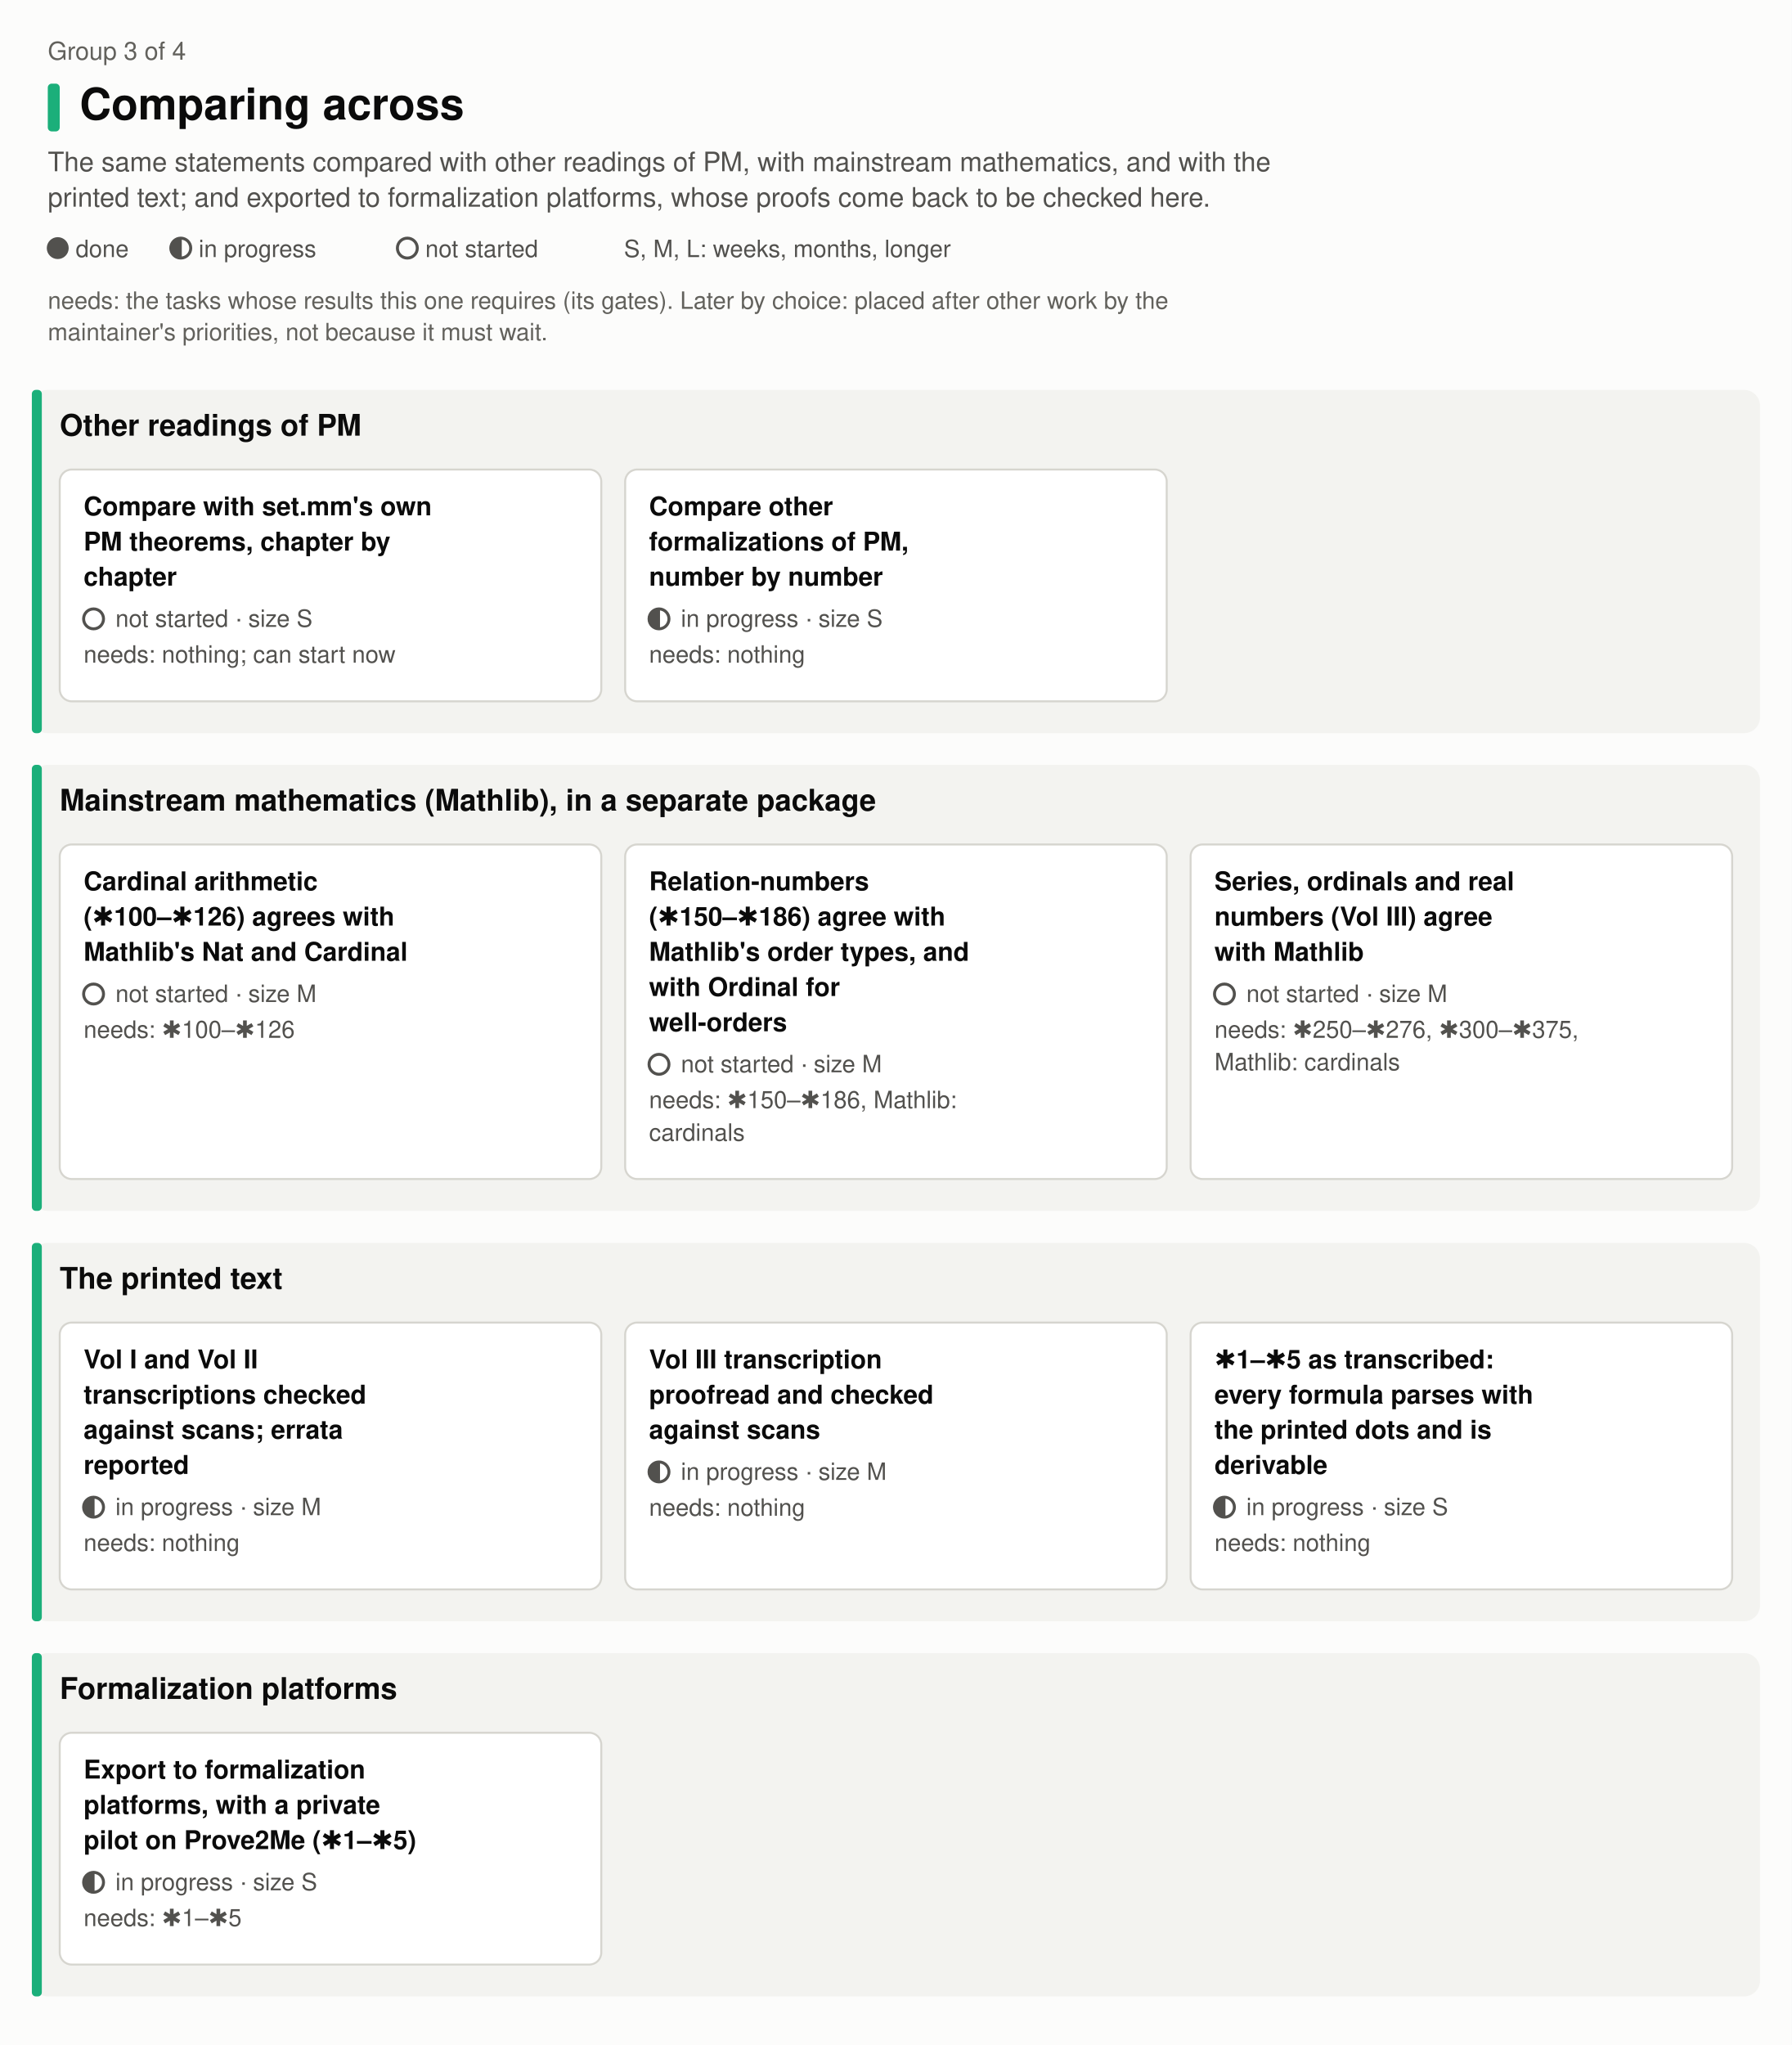
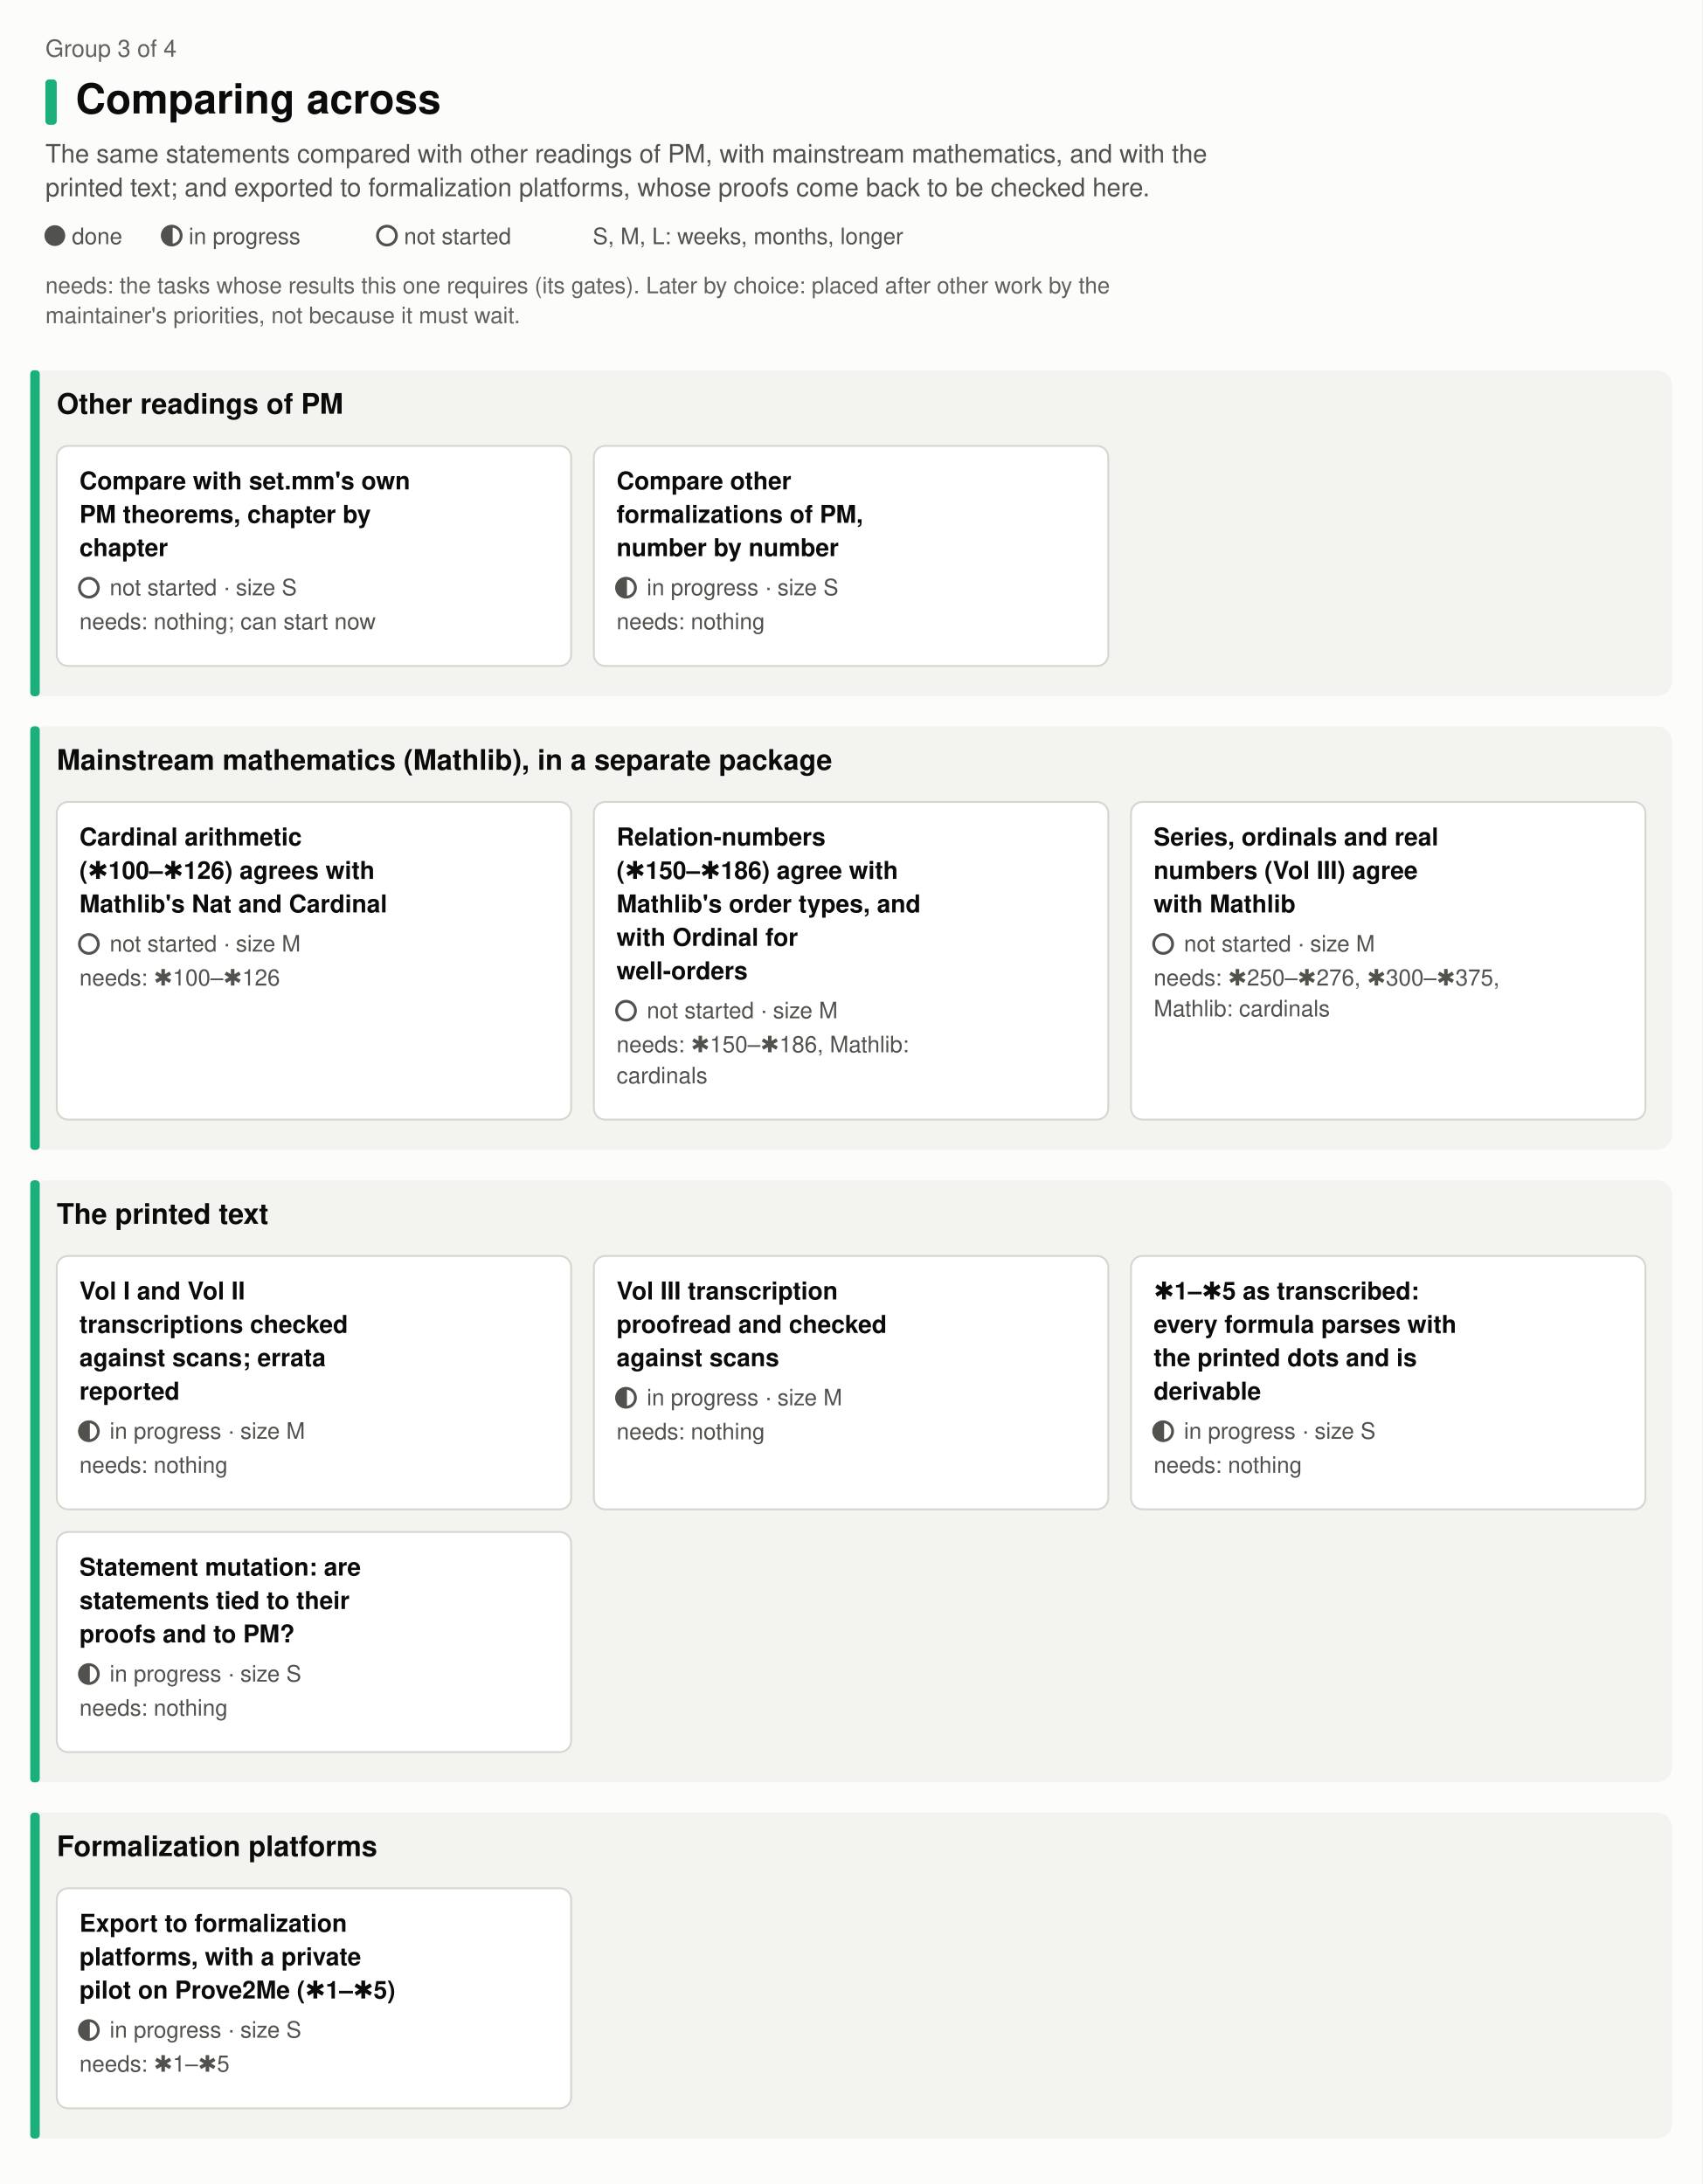
- <svg xmlns="http://www.w3.org/2000/svg" width="900" height="1027" viewBox="0 0 900 1027" role="img" aria-labelledby="title desc">
+ <svg xmlns="http://www.w3.org/2000/svg" width="900" height="1155" viewBox="0 0 900 1155" role="img" aria-labelledby="title desc">
  <style>
text{font-family:system-ui, -apple-system, 'Segoe UI', Helvetica, Arial, sans-serif}
.bg{fill:#fcfcfb}
.card{fill:#ffffff;stroke:#d6d5cf;stroke-width:1}
.band{fill:#f3f3f0}
.rule{stroke:#d6d5cf;stroke-width:1}
.t1{fill:#0b0b0b}
.t2{fill:#52514e}
.t3{fill:#62615c}
.st{fill:#52514e;stroke:#52514e}
.sto{fill:none;stroke:#52514e;stroke-width:1.5}
.edge{fill:none;stroke:#55544f;stroke-width:1.3}
.choice{fill:none;stroke:#8a5a00;stroke-width:1.5;stroke-dasharray:5 3}
.ah{fill:#55544f}
.ahc{fill:#8a5a00}
.ms{fill:#0b0b0b}
.g0{fill:#2a78d6}
.gs0{stroke:#2a78d6;stroke-width:2;fill:none}
.g1{fill:#eb6834}
.gs1{stroke:#eb6834;stroke-width:2;fill:none}
.g2{fill:#1baf7a}
.gs2{stroke:#1baf7a;stroke-width:2;fill:none}
.g3{fill:#eda100}
.gs3{stroke:#eda100;stroke-width:2;fill:none}
@media (prefers-color-scheme: dark) {
.bg{fill:#1a1a19}
.card{fill:#232322;stroke:#45443f;stroke-width:1}
.band{fill:#2b2b29}
.rule{stroke:#45443f;stroke-width:1}
.t1{fill:#ffffff}
.t2{fill:#c3c2b7}
.t3{fill:#b0afa5}
.st{fill:#c3c2b7;stroke:#c3c2b7}
.sto{fill:none;stroke:#c3c2b7;stroke-width:1.5}
.edge{fill:none;stroke:#b8b7ad;stroke-width:1.3}
.choice{fill:none;stroke:#e3b04b;stroke-width:1.5;stroke-dasharray:5 3}
.ah{fill:#b8b7ad}
.ahc{fill:#e3b04b}
.ms{fill:#ffffff}
.g0{fill:#3987e5}
.gs0{stroke:#3987e5;stroke-width:2;fill:none}
.g1{fill:#d95926}
.gs1{stroke:#d95926;stroke-width:2;fill:none}
.g2{fill:#199e70}
.gs2{stroke:#199e70;stroke-width:2;fill:none}
.g3{fill:#c98500}
.gs3{stroke:#c98500;stroke-width:2;fill:none}
}
</style>
  <defs>
    <marker id="ah" viewBox="0 0 10 10" refX="9" refY="5" markerWidth="7" markerHeight="7" orient="auto-start-reverse">
      <path d="M0,0 L10,5 L0,10 z" class="ah" />
    </marker>
    <marker id="ahc" viewBox="0 0 10 10" refX="9" refY="5" markerWidth="7" markerHeight="7" orient="auto-start-reverse">
      <path d="M0,0 L10,5 L0,10 z" class="ahc" />
    </marker>
  </defs>
-   <rect x="0" y="0" width="900" height="1027" class="bg" />
+   <rect x="0" y="0" width="900" height="1155" class="bg" />
  <rect x="16.0" y="195.8" width="868.0" height="172.4" rx="8" class="band" />
  <rect x="16.0" y="195.8" width="5.0" height="172.4" rx="2" class="g2" />
  <rect x="30.0" y="235.8" width="272.0" height="116.4" rx="6" class="card" />
  <rect x="314.0" y="235.8" width="272.0" height="116.4" rx="6" class="card" />
  <rect x="16.0" y="384.1" width="868.0" height="224.0" rx="8" class="band" />
  <rect x="16.0" y="384.1" width="5.0" height="224.0" rx="2" class="g2" />
  <rect x="30.0" y="424.1" width="272.0" height="168.0" rx="6" class="card" />
  <rect x="314.0" y="424.1" width="272.0" height="168.0" rx="6" class="card" />
  <rect x="598.0" y="424.1" width="272.0" height="168.0" rx="6" class="card" />
-   <rect x="16.0" y="624.2" width="868.0" height="190.0" rx="8" class="band" />
-   <rect x="16.0" y="624.2" width="5.0" height="190.0" rx="2" class="g2" />
+   <rect x="16.0" y="624.2" width="868.0" height="318.4" rx="8" class="band" />
+   <rect x="16.0" y="624.2" width="5.0" height="318.4" rx="2" class="g2" />
  <rect x="30.0" y="664.2" width="272.0" height="134.0" rx="6" class="card" />
  <rect x="314.0" y="664.2" width="272.0" height="134.0" rx="6" class="card" />
  <rect x="598.0" y="664.2" width="272.0" height="134.0" rx="6" class="card" />
-   <rect x="16.0" y="830.2" width="868.0" height="172.4" rx="8" class="band" />
-   <rect x="16.0" y="830.2" width="5.0" height="172.4" rx="2" class="g2" />
-   <rect x="30.0" y="870.2" width="272.0" height="116.4" rx="6" class="card" />
+   <rect x="30.0" y="810.2" width="272.0" height="116.4" rx="6" class="card" />
+   <rect x="16.0" y="958.6" width="868.0" height="172.4" rx="8" class="band" />
+   <rect x="16.0" y="958.6" width="5.0" height="172.4" rx="2" class="g2" />
+   <rect x="30.0" y="998.6" width="272.0" height="116.4" rx="6" class="card" />
  <text x="24.0" y="30.0" font-size="12.5" class="t3">Group 3 of 4</text>
  <text x="40.0" y="60.0" font-size="22" font-weight="700" class="t1">Comparing across</text>
  <rect x="24.0" y="42.0" width="6.0" height="24.0" rx="2" class="g2" />
  <text x="24.0" y="86.0" font-size="13.5" class="t2">The same statements compared with other readings of PM, with mainstream mathematics, and with the</text>
  <text x="24.0" y="103.8" font-size="13.5" class="t2">printed text; and exported to formalization platforms, whose proofs come back to be checked here.</text>
  <circle cx="29.0" cy="124.6" r="5" class="st" />
  <text x="38.0" y="129.1" font-size="12" class="t2">done</text>
  <circle cx="90.8" cy="124.6" r="5" class="sto" />
  <path d="M90.8,119.6 A5,5 0 0 0 90.8,129.6 Z" class="st" />
  <text x="99.8" y="129.1" font-size="12" class="t2">in progress</text>
  <circle cx="204.6" cy="124.6" r="5" class="sto" />
  <text x="213.6" y="129.1" font-size="12" class="t2">not started</text>
  <text x="313.4" y="129.1" font-size="12" class="t2">S, M, L: weeks, months, longer</text>
  <text x="24.0" y="155.1" font-size="12" class="t3">needs: the tasks whose results this one requires (its gates). Later by choice: placed after other work by the</text>
  <text x="24.0" y="170.9" font-size="12" class="t3">maintainer's priorities, not because it must wait.</text>
  <text x="30.0" y="218.8" font-size="15" font-weight="700" class="t1">Other readings of PM</text>
  <text x="42.0" y="258.8" font-size="13" font-weight="700" class="t1">Compare with set.mm's own</text>
  <text x="42.0" y="276.5" font-size="13" font-weight="700" class="t1">PM theorems, chapter by</text>
  <text x="42.0" y="294.1" font-size="13" font-weight="700" class="t1">chapter</text>
  <circle cx="47.0" cy="310.8" r="5" class="sto" />
  <text x="58.0" y="314.8" font-size="12" class="t2">not started · size S</text>
  <text x="42.0" y="332.8" font-size="12" class="t2">needs: nothing; can start now</text>
  <text x="326.0" y="258.8" font-size="13" font-weight="700" class="t1">Compare other</text>
  <text x="326.0" y="276.5" font-size="13" font-weight="700" class="t1">formalizations of PM,</text>
  <text x="326.0" y="294.1" font-size="13" font-weight="700" class="t1">number by number</text>
  <circle cx="331.0" cy="310.8" r="5" class="sto" />
  <path d="M331.0,305.8 A5,5 0 0 0 331.0,315.8 Z" class="st" />
  <text x="342.0" y="314.8" font-size="12" class="t2">in progress · size S</text>
  <text x="326.0" y="332.8" font-size="12" class="t2">needs: nothing</text>
  <text x="30.0" y="407.1" font-size="15" font-weight="700" class="t1">Mainstream mathematics (Mathlib), in a separate package</text>
  <text x="42.0" y="447.1" font-size="13" font-weight="700" class="t1">Cardinal arithmetic</text>
  <text x="42.0" y="464.8" font-size="13" font-weight="700" class="t1">(✱100–✱126) agrees with</text>
  <text x="42.0" y="482.5" font-size="13" font-weight="700" class="t1">Mathlib's Nat and Cardinal</text>
  <circle cx="47.0" cy="499.2" r="5" class="sto" />
  <text x="58.0" y="503.2" font-size="12" class="t2">not started · size M</text>
  <text x="42.0" y="521.2" font-size="12" class="t2">needs: ✱100–✱126</text>
  <text x="326.0" y="447.1" font-size="13" font-weight="700" class="t1">Relation-numbers</text>
  <text x="326.0" y="464.8" font-size="13" font-weight="700" class="t1">(✱150–✱186) agree with</text>
  <text x="326.0" y="482.5" font-size="13" font-weight="700" class="t1">Mathlib's order types, and</text>
  <text x="326.0" y="500.2" font-size="13" font-weight="700" class="t1">with Ordinal for</text>
  <text x="326.0" y="517.9" font-size="13" font-weight="700" class="t1">well-orders</text>
  <circle cx="331.0" cy="534.5" r="5" class="sto" />
  <text x="342.0" y="538.5" font-size="12" class="t2">not started · size M</text>
  <text x="326.0" y="556.5" font-size="12" class="t2">needs: ✱150–✱186, Mathlib:</text>
  <text x="326.0" y="572.9" font-size="12" class="t2">cardinals</text>
  <text x="610.0" y="447.1" font-size="13" font-weight="700" class="t1">Series, ordinals and real</text>
  <text x="610.0" y="464.8" font-size="13" font-weight="700" class="t1">numbers (Vol III) agree</text>
  <text x="610.0" y="482.5" font-size="13" font-weight="700" class="t1">with Mathlib</text>
  <circle cx="615.0" cy="499.2" r="5" class="sto" />
  <text x="626.0" y="503.2" font-size="12" class="t2">not started · size M</text>
  <text x="610.0" y="521.2" font-size="12" class="t2">needs: ✱250–✱276, ✱300–✱375,</text>
  <text x="610.0" y="537.5" font-size="12" class="t2">Mathlib: cardinals</text>
  <text x="30.0" y="647.2" font-size="15" font-weight="700" class="t1">The printed text</text>
  <text x="42.0" y="687.2" font-size="13" font-weight="700" class="t1">Vol I and Vol II</text>
  <text x="42.0" y="704.9" font-size="13" font-weight="700" class="t1">transcriptions checked</text>
  <text x="42.0" y="722.5" font-size="13" font-weight="700" class="t1">against scans; errata</text>
  <text x="42.0" y="740.2" font-size="13" font-weight="700" class="t1">reported</text>
  <circle cx="47.0" cy="756.9" r="5" class="sto" />
  <path d="M47.0,751.9 A5,5 0 0 0 47.0,761.9 Z" class="st" />
  <text x="58.0" y="760.9" font-size="12" class="t2">in progress · size M</text>
  <text x="42.0" y="778.9" font-size="12" class="t2">needs: nothing</text>
  <text x="326.0" y="687.2" font-size="13" font-weight="700" class="t1">Vol III transcription</text>
  <text x="326.0" y="704.9" font-size="13" font-weight="700" class="t1">proofread and checked</text>
  <text x="326.0" y="722.5" font-size="13" font-weight="700" class="t1">against scans</text>
  <circle cx="331.0" cy="739.2" r="5" class="sto" />
  <path d="M331.0,734.2 A5,5 0 0 0 331.0,744.2 Z" class="st" />
  <text x="342.0" y="743.2" font-size="12" class="t2">in progress · size M</text>
  <text x="326.0" y="761.2" font-size="12" class="t2">needs: nothing</text>
  <text x="610.0" y="687.2" font-size="13" font-weight="700" class="t1">✱1–✱5 as transcribed:</text>
  <text x="610.0" y="704.9" font-size="13" font-weight="700" class="t1">every formula parses with</text>
  <text x="610.0" y="722.5" font-size="13" font-weight="700" class="t1">the printed dots and is</text>
  <text x="610.0" y="740.2" font-size="13" font-weight="700" class="t1">derivable</text>
  <circle cx="615.0" cy="756.9" r="5" class="sto" />
  <path d="M615.0,751.9 A5,5 0 0 0 615.0,761.9 Z" class="st" />
  <text x="626.0" y="760.9" font-size="12" class="t2">in progress · size S</text>
  <text x="610.0" y="778.9" font-size="12" class="t2">needs: nothing</text>
-   <text x="30.0" y="853.2" font-size="15" font-weight="700" class="t1">Formalization platforms</text>
-   <text x="42.0" y="893.2" font-size="13" font-weight="700" class="t1">Export to formalization</text>
-   <text x="42.0" y="910.9" font-size="13" font-weight="700" class="t1">platforms, with a private</text>
-   <text x="42.0" y="928.6" font-size="13" font-weight="700" class="t1">pilot on Prove2Me (✱1–✱5)</text>
-   <circle cx="47.0" cy="945.3" r="5" class="sto" />
-   <path d="M47.0,940.3 A5,5 0 0 0 47.0,950.3 Z" class="st" />
-   <text x="58.0" y="949.3" font-size="12" class="t2">in progress · size S</text>
-   <text x="42.0" y="967.3" font-size="12" class="t2">needs: ✱1–✱5</text>
+   <text x="42.0" y="833.2" font-size="13" font-weight="700" class="t1">Statement mutation: are</text>
+   <text x="42.0" y="850.9" font-size="13" font-weight="700" class="t1">statements tied to their</text>
+   <text x="42.0" y="868.6" font-size="13" font-weight="700" class="t1">proofs and to PM?</text>
+   <circle cx="47.0" cy="885.3" r="5" class="sto" />
+   <path d="M47.0,880.3 A5,5 0 0 0 47.0,890.3 Z" class="st" />
+   <text x="58.0" y="889.3" font-size="12" class="t2">in progress · size S</text>
+   <text x="42.0" y="907.3" font-size="12" class="t2">needs: nothing</text>
+   <text x="30.0" y="981.6" font-size="15" font-weight="700" class="t1">Formalization platforms</text>
+   <text x="42.0" y="1021.6" font-size="13" font-weight="700" class="t1">Export to formalization</text>
+   <text x="42.0" y="1039.3" font-size="13" font-weight="700" class="t1">platforms, with a private</text>
+   <text x="42.0" y="1056.9" font-size="13" font-weight="700" class="t1">pilot on Prove2Me (✱1–✱5)</text>
+   <circle cx="47.0" cy="1073.6" r="5" class="sto" />
+   <path d="M47.0,1068.6 A5,5 0 0 0 47.0,1078.6 Z" class="st" />
+   <text x="58.0" y="1077.6" font-size="12" class="t2">in progress · size S</text>
+   <text x="42.0" y="1095.6" font-size="12" class="t2">needs: ✱1–✱5</text>
</svg>
